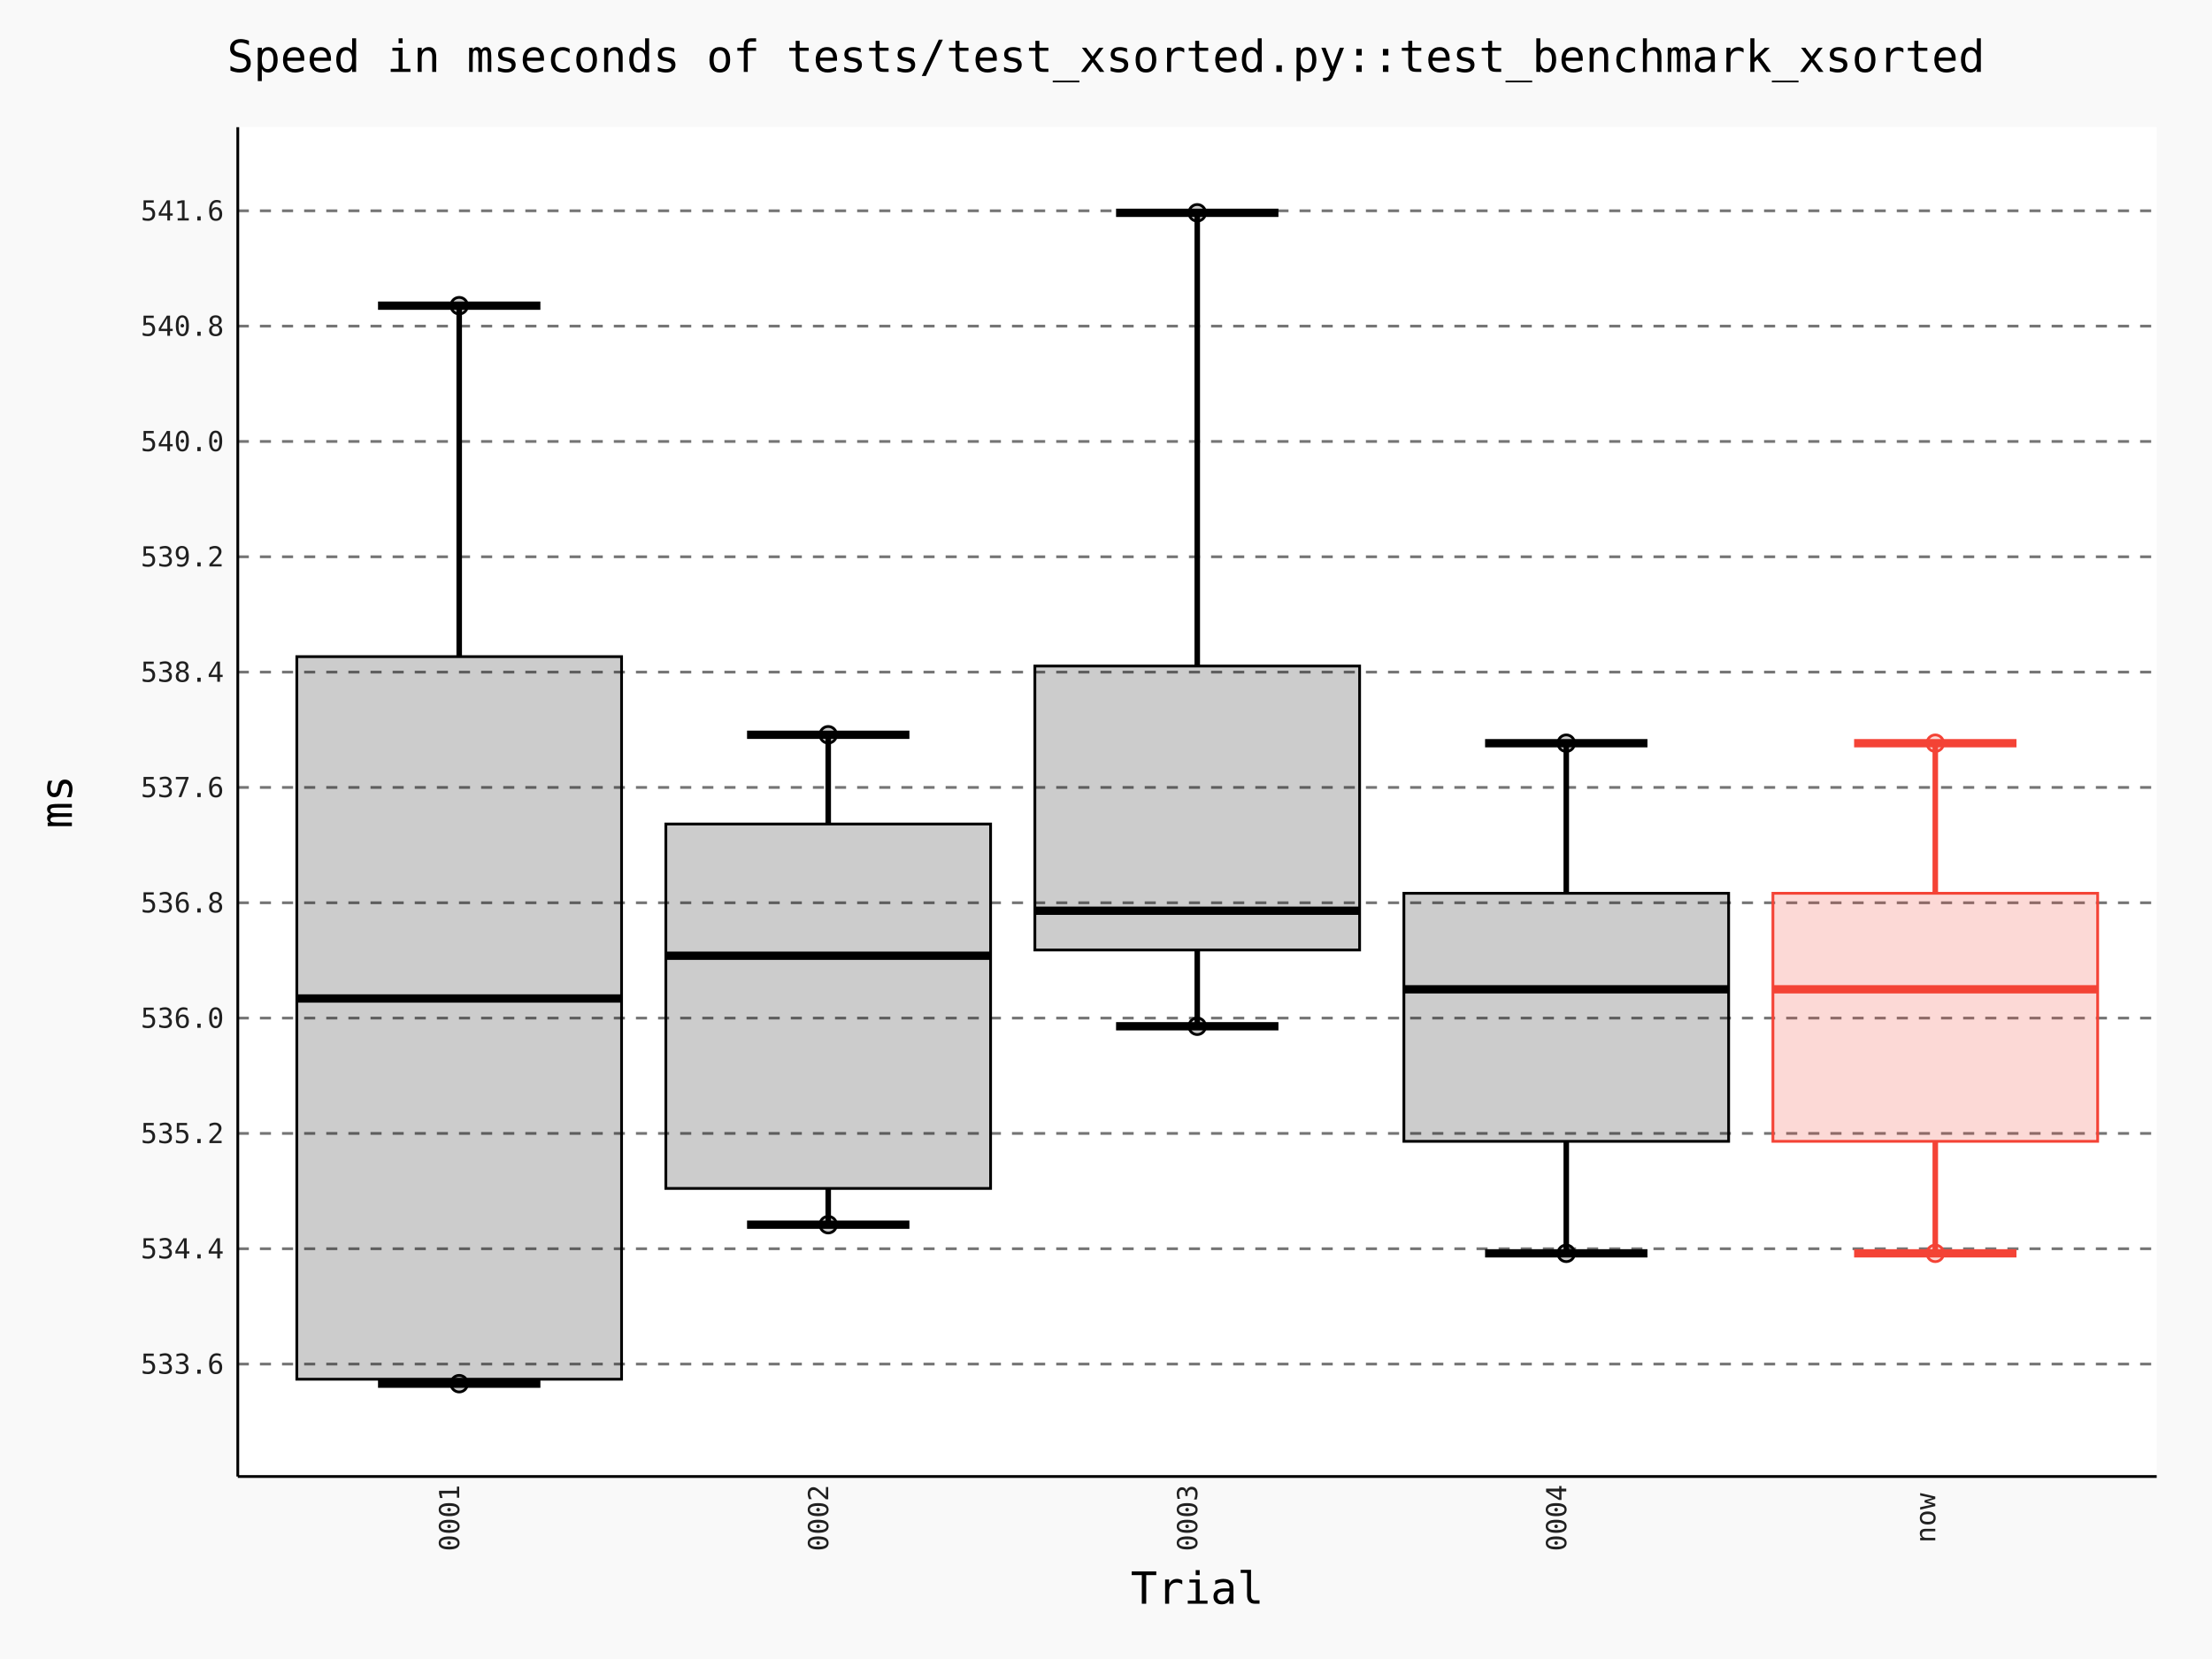
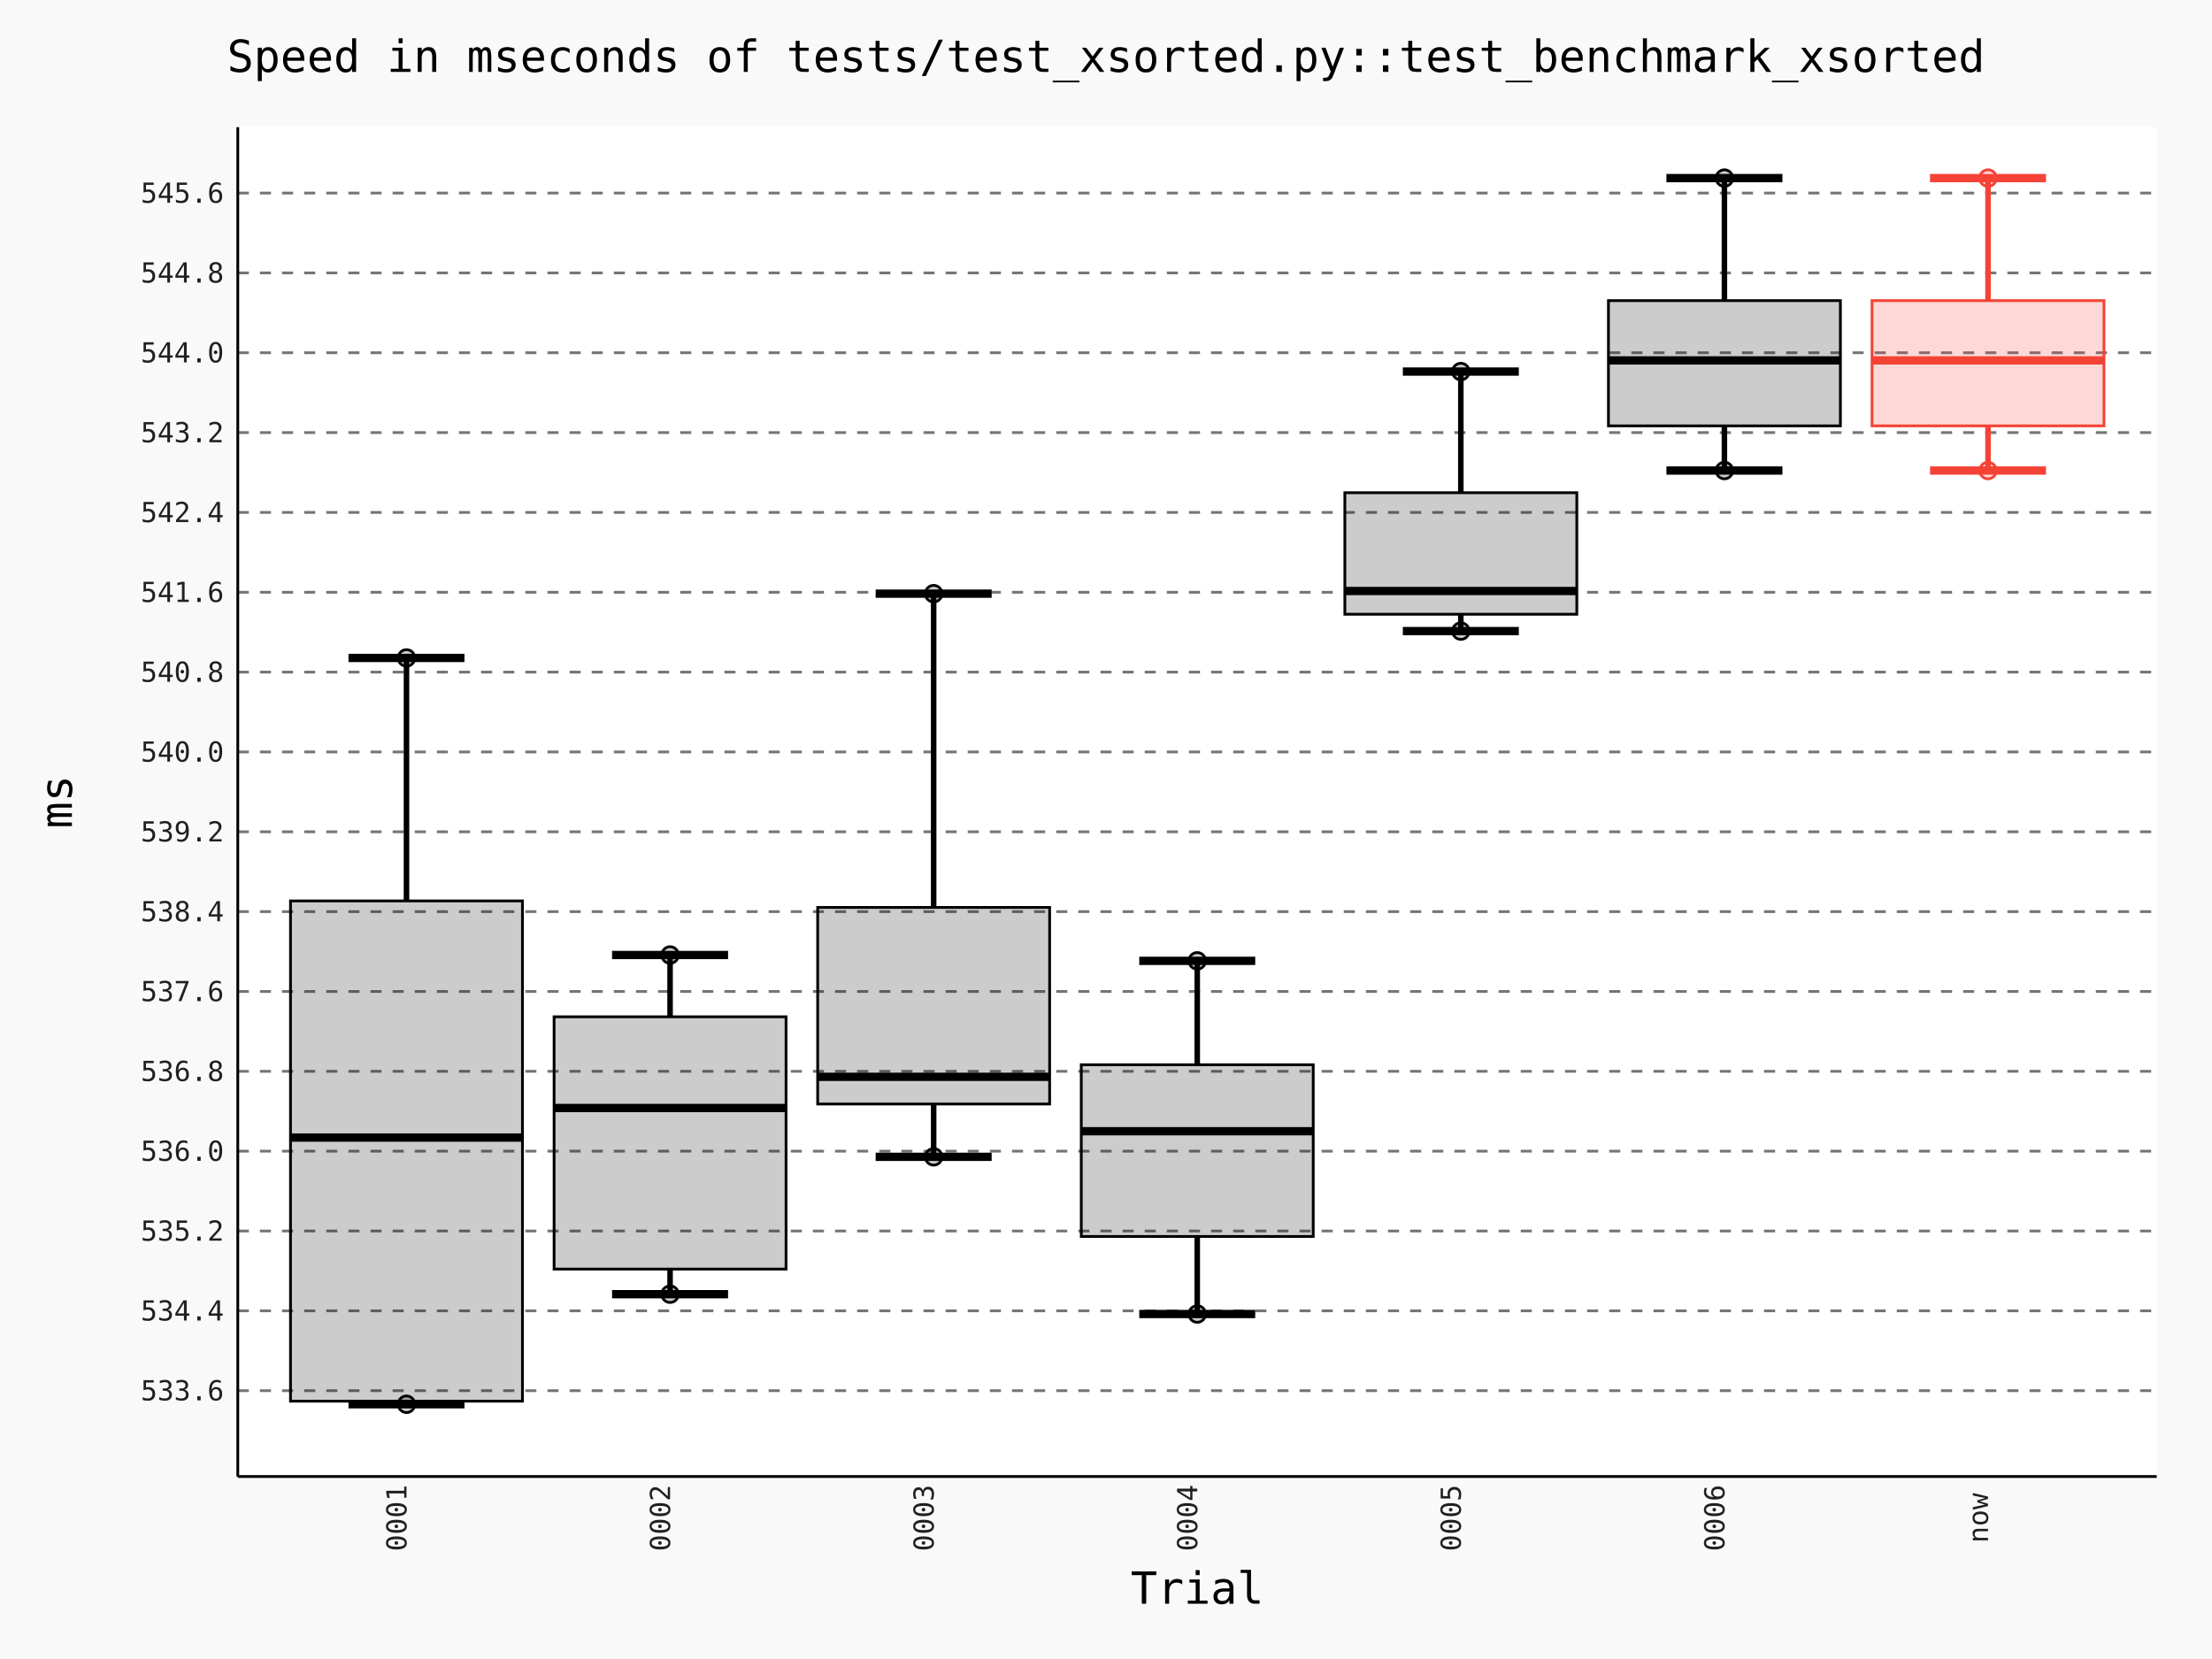
- <svg xmlns="http://www.w3.org/2000/svg" class="pygal-chart" id="chart-d9e6bbf8-9b3a-4673-a691-d22076293ed6" viewBox="0 0 800 600">
+ <svg xmlns="http://www.w3.org/2000/svg" class="pygal-chart" id="chart-2b6e4fce-6ec6-4a4b-a5b2-819a972cc181" viewBox="0 0 800 600">
  <defs>
-     <style type="text/css">#chart-d9e6bbf8-9b3a-4673-a691-d22076293ed6{-webkit-user-select:none;-webkit-font-smoothing:antialiased;font-family:Consolas,"Deja Vu Sans Mono","Bitstream Vera Sans Mono","Courier New",monospace}#chart-d9e6bbf8-9b3a-4673-a691-d22076293ed6 .title{font-family:Consolas,"Deja Vu Sans Mono","Bitstream Vera Sans Mono","Courier New",monospace;font-size:16px}#chart-d9e6bbf8-9b3a-4673-a691-d22076293ed6 .legends .legend text{font-family:Consolas,"Deja Vu Sans Mono","Bitstream Vera Sans Mono","Courier New",monospace;font-size:14px}#chart-d9e6bbf8-9b3a-4673-a691-d22076293ed6 .axis text{font-family:Consolas,"Deja Vu Sans Mono","Bitstream Vera Sans Mono","Courier New",monospace;font-size:10px}#chart-d9e6bbf8-9b3a-4673-a691-d22076293ed6 .axis text.major{font-family:Consolas,"Deja Vu Sans Mono","Bitstream Vera Sans Mono","Courier New",monospace;font-size:10px}#chart-d9e6bbf8-9b3a-4673-a691-d22076293ed6 .series text{font-family:Consolas,"Deja Vu Sans Mono","Bitstream Vera Sans Mono","Courier New",monospace;font-size:8px}#chart-d9e6bbf8-9b3a-4673-a691-d22076293ed6 .tooltip{font-family:Consolas,"Deja Vu Sans Mono","Bitstream Vera Sans Mono","Courier New",monospace;font-size:14px}#chart-d9e6bbf8-9b3a-4673-a691-d22076293ed6 text.no_data{font-family:Consolas,"Deja Vu Sans Mono","Bitstream Vera Sans Mono","Courier New",monospace;font-size:64px}
- #chart-d9e6bbf8-9b3a-4673-a691-d22076293ed6{background-color:rgba(249,249,249,1)}#chart-d9e6bbf8-9b3a-4673-a691-d22076293ed6 path,#chart-d9e6bbf8-9b3a-4673-a691-d22076293ed6 line,#chart-d9e6bbf8-9b3a-4673-a691-d22076293ed6 rect,#chart-d9e6bbf8-9b3a-4673-a691-d22076293ed6 circle{-webkit-transition:150ms;-moz-transition:150ms;transition:150ms}#chart-d9e6bbf8-9b3a-4673-a691-d22076293ed6 .graph &gt; .background{fill:rgba(249,249,249,1)}#chart-d9e6bbf8-9b3a-4673-a691-d22076293ed6 .plot &gt; .background{fill:rgba(255,255,255,1)}#chart-d9e6bbf8-9b3a-4673-a691-d22076293ed6 .graph{fill:rgba(0,0,0,.87)}#chart-d9e6bbf8-9b3a-4673-a691-d22076293ed6 text.no_data{fill:rgba(0,0,0,1)}#chart-d9e6bbf8-9b3a-4673-a691-d22076293ed6 .title{fill:rgba(0,0,0,1)}#chart-d9e6bbf8-9b3a-4673-a691-d22076293ed6 .legends .legend text{fill:rgba(0,0,0,.87)}#chart-d9e6bbf8-9b3a-4673-a691-d22076293ed6 .legends .legend:hover text{fill:rgba(0,0,0,1)}#chart-d9e6bbf8-9b3a-4673-a691-d22076293ed6 .axis .line{stroke:rgba(0,0,0,1)}#chart-d9e6bbf8-9b3a-4673-a691-d22076293ed6 .axis .guide.line{stroke:rgba(0,0,0,.54)}#chart-d9e6bbf8-9b3a-4673-a691-d22076293ed6 .axis .major.line{stroke:rgba(0,0,0,.87)}#chart-d9e6bbf8-9b3a-4673-a691-d22076293ed6 .axis text.major{fill:rgba(0,0,0,1)}#chart-d9e6bbf8-9b3a-4673-a691-d22076293ed6 .axis.y .guides:hover .guide.line,#chart-d9e6bbf8-9b3a-4673-a691-d22076293ed6 .line-graph .axis.x .guides:hover .guide.line,#chart-d9e6bbf8-9b3a-4673-a691-d22076293ed6 .stackedline-graph .axis.x .guides:hover .guide.line,#chart-d9e6bbf8-9b3a-4673-a691-d22076293ed6 .xy-graph .axis.x .guides:hover .guide.line{stroke:rgba(0,0,0,1)}#chart-d9e6bbf8-9b3a-4673-a691-d22076293ed6 .axis .guides:hover text{fill:rgba(0,0,0,1)}#chart-d9e6bbf8-9b3a-4673-a691-d22076293ed6 .reactive{fill-opacity:.7}#chart-d9e6bbf8-9b3a-4673-a691-d22076293ed6 .reactive.active,#chart-d9e6bbf8-9b3a-4673-a691-d22076293ed6 .active .reactive{fill-opacity:.8;stroke-width:4}#chart-d9e6bbf8-9b3a-4673-a691-d22076293ed6 .series text{fill:rgba(0,0,0,1)}#chart-d9e6bbf8-9b3a-4673-a691-d22076293ed6 .tooltip rect{fill:rgba(255,255,255,1);stroke:rgba(0,0,0,1);-webkit-transition:opacity 150ms;-moz-transition:opacity 150ms;transition:opacity 150ms}#chart-d9e6bbf8-9b3a-4673-a691-d22076293ed6 .tooltip .label{fill:rgba(0,0,0,.87)}#chart-d9e6bbf8-9b3a-4673-a691-d22076293ed6 .tooltip .label{fill:rgba(0,0,0,.87)}#chart-d9e6bbf8-9b3a-4673-a691-d22076293ed6 .tooltip .legend{font-size:.8em;fill:rgba(0,0,0,.54)}#chart-d9e6bbf8-9b3a-4673-a691-d22076293ed6 .tooltip .x_label{font-size:.6em;fill:rgba(0,0,0,1)}#chart-d9e6bbf8-9b3a-4673-a691-d22076293ed6 .tooltip .value{font-size:1.5em}#chart-d9e6bbf8-9b3a-4673-a691-d22076293ed6 .map-element{fill:rgba(0,0,0,.87);stroke:rgba(0,0,0,.54) !important;opacity:.9;stroke-width:3;-webkit-transition:opacity 150ms;-moz-transition:opacity 150ms;transition:opacity 150ms}#chart-d9e6bbf8-9b3a-4673-a691-d22076293ed6 .map-element:hover{opacity:1;stroke-width:10}#chart-d9e6bbf8-9b3a-4673-a691-d22076293ed6 .color-0,#chart-d9e6bbf8-9b3a-4673-a691-d22076293ed6 .color-0 a:visited{stroke:#000000;fill:#000000}#chart-d9e6bbf8-9b3a-4673-a691-d22076293ed6 .color-1,#chart-d9e6bbf8-9b3a-4673-a691-d22076293ed6 .color-1 a:visited{stroke:#000000;fill:#000000}#chart-d9e6bbf8-9b3a-4673-a691-d22076293ed6 .color-2,#chart-d9e6bbf8-9b3a-4673-a691-d22076293ed6 .color-2 a:visited{stroke:#000000;fill:#000000}#chart-d9e6bbf8-9b3a-4673-a691-d22076293ed6 .color-3,#chart-d9e6bbf8-9b3a-4673-a691-d22076293ed6 .color-3 a:visited{stroke:#000000;fill:#000000}#chart-d9e6bbf8-9b3a-4673-a691-d22076293ed6 .color-4,#chart-d9e6bbf8-9b3a-4673-a691-d22076293ed6 .color-4 a:visited{stroke:#F44336;fill:#F44336}#chart-d9e6bbf8-9b3a-4673-a691-d22076293ed6 .text-overlay .color-0 text{fill:white}#chart-d9e6bbf8-9b3a-4673-a691-d22076293ed6 .text-overlay .color-1 text{fill:white}#chart-d9e6bbf8-9b3a-4673-a691-d22076293ed6 .text-overlay .color-2 text{fill:white}#chart-d9e6bbf8-9b3a-4673-a691-d22076293ed6 .text-overlay .color-3 text{fill:white}#chart-d9e6bbf8-9b3a-4673-a691-d22076293ed6 .text-overlay .color-4 text{fill:black}
- #chart-d9e6bbf8-9b3a-4673-a691-d22076293ed6 text.no_data{text-anchor:middle}#chart-d9e6bbf8-9b3a-4673-a691-d22076293ed6 .guide.line{fill-opacity:0}#chart-d9e6bbf8-9b3a-4673-a691-d22076293ed6 .centered{text-anchor:middle}#chart-d9e6bbf8-9b3a-4673-a691-d22076293ed6 .title{text-anchor:middle}#chart-d9e6bbf8-9b3a-4673-a691-d22076293ed6 .legends .legend text{fill-opacity:1}#chart-d9e6bbf8-9b3a-4673-a691-d22076293ed6 .axis.x text{text-anchor:middle}#chart-d9e6bbf8-9b3a-4673-a691-d22076293ed6 .axis.x:not(.web) text[transform]{text-anchor:start}#chart-d9e6bbf8-9b3a-4673-a691-d22076293ed6 .axis.y text{text-anchor:end}#chart-d9e6bbf8-9b3a-4673-a691-d22076293ed6 .axis.y2 text{text-anchor:start}#chart-d9e6bbf8-9b3a-4673-a691-d22076293ed6 .axis .guide.line{stroke-dasharray:4,4}#chart-d9e6bbf8-9b3a-4673-a691-d22076293ed6 .axis .major.guide.line{stroke-dasharray:6,6}#chart-d9e6bbf8-9b3a-4673-a691-d22076293ed6 .horizontal .axis.y .guide.line,#chart-d9e6bbf8-9b3a-4673-a691-d22076293ed6 .horizontal .axis.y2 .guide.line,#chart-d9e6bbf8-9b3a-4673-a691-d22076293ed6 .vertical .axis.x .guide.line{opacity:0}#chart-d9e6bbf8-9b3a-4673-a691-d22076293ed6 .horizontal .axis.always_show .guide.line,#chart-d9e6bbf8-9b3a-4673-a691-d22076293ed6 .vertical .axis.always_show .guide.line{opacity:1 !important}#chart-d9e6bbf8-9b3a-4673-a691-d22076293ed6 .axis.y .guides:hover .guide.line,#chart-d9e6bbf8-9b3a-4673-a691-d22076293ed6 .axis.y2 .guides:hover .guide.line,#chart-d9e6bbf8-9b3a-4673-a691-d22076293ed6 .axis.x .guides:hover .guide.line{opacity:1}#chart-d9e6bbf8-9b3a-4673-a691-d22076293ed6 .axis .guides:hover text{opacity:1}#chart-d9e6bbf8-9b3a-4673-a691-d22076293ed6 .nofill{fill:none}#chart-d9e6bbf8-9b3a-4673-a691-d22076293ed6 .subtle-fill{fill-opacity:.2}#chart-d9e6bbf8-9b3a-4673-a691-d22076293ed6 .dot{stroke-width:1px;fill-opacity:1}#chart-d9e6bbf8-9b3a-4673-a691-d22076293ed6 .dot.active{stroke-width:5px}#chart-d9e6bbf8-9b3a-4673-a691-d22076293ed6 .dot.negative{fill:transparent}#chart-d9e6bbf8-9b3a-4673-a691-d22076293ed6 text,#chart-d9e6bbf8-9b3a-4673-a691-d22076293ed6 tspan{stroke:none !important}#chart-d9e6bbf8-9b3a-4673-a691-d22076293ed6 .series text.active{opacity:1}#chart-d9e6bbf8-9b3a-4673-a691-d22076293ed6 .tooltip rect{fill-opacity:.95;stroke-width:.5}#chart-d9e6bbf8-9b3a-4673-a691-d22076293ed6 .tooltip text{fill-opacity:1}
+     <style type="text/css">#chart-2b6e4fce-6ec6-4a4b-a5b2-819a972cc181{-webkit-user-select:none;-webkit-font-smoothing:antialiased;font-family:Consolas,"Deja Vu Sans Mono","Bitstream Vera Sans Mono","Courier New",monospace}#chart-2b6e4fce-6ec6-4a4b-a5b2-819a972cc181 .title{font-family:Consolas,"Deja Vu Sans Mono","Bitstream Vera Sans Mono","Courier New",monospace;font-size:16px}#chart-2b6e4fce-6ec6-4a4b-a5b2-819a972cc181 .legends .legend text{font-family:Consolas,"Deja Vu Sans Mono","Bitstream Vera Sans Mono","Courier New",monospace;font-size:14px}#chart-2b6e4fce-6ec6-4a4b-a5b2-819a972cc181 .axis text{font-family:Consolas,"Deja Vu Sans Mono","Bitstream Vera Sans Mono","Courier New",monospace;font-size:10px}#chart-2b6e4fce-6ec6-4a4b-a5b2-819a972cc181 .axis text.major{font-family:Consolas,"Deja Vu Sans Mono","Bitstream Vera Sans Mono","Courier New",monospace;font-size:10px}#chart-2b6e4fce-6ec6-4a4b-a5b2-819a972cc181 .series text{font-family:Consolas,"Deja Vu Sans Mono","Bitstream Vera Sans Mono","Courier New",monospace;font-size:8px}#chart-2b6e4fce-6ec6-4a4b-a5b2-819a972cc181 .tooltip{font-family:Consolas,"Deja Vu Sans Mono","Bitstream Vera Sans Mono","Courier New",monospace;font-size:14px}#chart-2b6e4fce-6ec6-4a4b-a5b2-819a972cc181 text.no_data{font-family:Consolas,"Deja Vu Sans Mono","Bitstream Vera Sans Mono","Courier New",monospace;font-size:64px}
+ #chart-2b6e4fce-6ec6-4a4b-a5b2-819a972cc181{background-color:rgba(249,249,249,1)}#chart-2b6e4fce-6ec6-4a4b-a5b2-819a972cc181 path,#chart-2b6e4fce-6ec6-4a4b-a5b2-819a972cc181 line,#chart-2b6e4fce-6ec6-4a4b-a5b2-819a972cc181 rect,#chart-2b6e4fce-6ec6-4a4b-a5b2-819a972cc181 circle{-webkit-transition:150ms;-moz-transition:150ms;transition:150ms}#chart-2b6e4fce-6ec6-4a4b-a5b2-819a972cc181 .graph &gt; .background{fill:rgba(249,249,249,1)}#chart-2b6e4fce-6ec6-4a4b-a5b2-819a972cc181 .plot &gt; .background{fill:rgba(255,255,255,1)}#chart-2b6e4fce-6ec6-4a4b-a5b2-819a972cc181 .graph{fill:rgba(0,0,0,.87)}#chart-2b6e4fce-6ec6-4a4b-a5b2-819a972cc181 text.no_data{fill:rgba(0,0,0,1)}#chart-2b6e4fce-6ec6-4a4b-a5b2-819a972cc181 .title{fill:rgba(0,0,0,1)}#chart-2b6e4fce-6ec6-4a4b-a5b2-819a972cc181 .legends .legend text{fill:rgba(0,0,0,.87)}#chart-2b6e4fce-6ec6-4a4b-a5b2-819a972cc181 .legends .legend:hover text{fill:rgba(0,0,0,1)}#chart-2b6e4fce-6ec6-4a4b-a5b2-819a972cc181 .axis .line{stroke:rgba(0,0,0,1)}#chart-2b6e4fce-6ec6-4a4b-a5b2-819a972cc181 .axis .guide.line{stroke:rgba(0,0,0,.54)}#chart-2b6e4fce-6ec6-4a4b-a5b2-819a972cc181 .axis .major.line{stroke:rgba(0,0,0,.87)}#chart-2b6e4fce-6ec6-4a4b-a5b2-819a972cc181 .axis text.major{fill:rgba(0,0,0,1)}#chart-2b6e4fce-6ec6-4a4b-a5b2-819a972cc181 .axis.y .guides:hover .guide.line,#chart-2b6e4fce-6ec6-4a4b-a5b2-819a972cc181 .line-graph .axis.x .guides:hover .guide.line,#chart-2b6e4fce-6ec6-4a4b-a5b2-819a972cc181 .stackedline-graph .axis.x .guides:hover .guide.line,#chart-2b6e4fce-6ec6-4a4b-a5b2-819a972cc181 .xy-graph .axis.x .guides:hover .guide.line{stroke:rgba(0,0,0,1)}#chart-2b6e4fce-6ec6-4a4b-a5b2-819a972cc181 .axis .guides:hover text{fill:rgba(0,0,0,1)}#chart-2b6e4fce-6ec6-4a4b-a5b2-819a972cc181 .reactive{fill-opacity:.7}#chart-2b6e4fce-6ec6-4a4b-a5b2-819a972cc181 .reactive.active,#chart-2b6e4fce-6ec6-4a4b-a5b2-819a972cc181 .active .reactive{fill-opacity:.8;stroke-width:4}#chart-2b6e4fce-6ec6-4a4b-a5b2-819a972cc181 .series text{fill:rgba(0,0,0,1)}#chart-2b6e4fce-6ec6-4a4b-a5b2-819a972cc181 .tooltip rect{fill:rgba(255,255,255,1);stroke:rgba(0,0,0,1);-webkit-transition:opacity 150ms;-moz-transition:opacity 150ms;transition:opacity 150ms}#chart-2b6e4fce-6ec6-4a4b-a5b2-819a972cc181 .tooltip .label{fill:rgba(0,0,0,.87)}#chart-2b6e4fce-6ec6-4a4b-a5b2-819a972cc181 .tooltip .label{fill:rgba(0,0,0,.87)}#chart-2b6e4fce-6ec6-4a4b-a5b2-819a972cc181 .tooltip .legend{font-size:.8em;fill:rgba(0,0,0,.54)}#chart-2b6e4fce-6ec6-4a4b-a5b2-819a972cc181 .tooltip .x_label{font-size:.6em;fill:rgba(0,0,0,1)}#chart-2b6e4fce-6ec6-4a4b-a5b2-819a972cc181 .tooltip .value{font-size:1.5em}#chart-2b6e4fce-6ec6-4a4b-a5b2-819a972cc181 .map-element{fill:rgba(0,0,0,.87);stroke:rgba(0,0,0,.54) !important;opacity:.9;stroke-width:3;-webkit-transition:opacity 150ms;-moz-transition:opacity 150ms;transition:opacity 150ms}#chart-2b6e4fce-6ec6-4a4b-a5b2-819a972cc181 .map-element:hover{opacity:1;stroke-width:10}#chart-2b6e4fce-6ec6-4a4b-a5b2-819a972cc181 .color-0,#chart-2b6e4fce-6ec6-4a4b-a5b2-819a972cc181 .color-0 a:visited{stroke:#000000;fill:#000000}#chart-2b6e4fce-6ec6-4a4b-a5b2-819a972cc181 .color-1,#chart-2b6e4fce-6ec6-4a4b-a5b2-819a972cc181 .color-1 a:visited{stroke:#000000;fill:#000000}#chart-2b6e4fce-6ec6-4a4b-a5b2-819a972cc181 .color-2,#chart-2b6e4fce-6ec6-4a4b-a5b2-819a972cc181 .color-2 a:visited{stroke:#000000;fill:#000000}#chart-2b6e4fce-6ec6-4a4b-a5b2-819a972cc181 .color-3,#chart-2b6e4fce-6ec6-4a4b-a5b2-819a972cc181 .color-3 a:visited{stroke:#000000;fill:#000000}#chart-2b6e4fce-6ec6-4a4b-a5b2-819a972cc181 .color-4,#chart-2b6e4fce-6ec6-4a4b-a5b2-819a972cc181 .color-4 a:visited{stroke:#000000;fill:#000000}#chart-2b6e4fce-6ec6-4a4b-a5b2-819a972cc181 .color-5,#chart-2b6e4fce-6ec6-4a4b-a5b2-819a972cc181 .color-5 a:visited{stroke:#000000;fill:#000000}#chart-2b6e4fce-6ec6-4a4b-a5b2-819a972cc181 .color-6,#chart-2b6e4fce-6ec6-4a4b-a5b2-819a972cc181 .color-6 a:visited{stroke:#F44336;fill:#F44336}#chart-2b6e4fce-6ec6-4a4b-a5b2-819a972cc181 .text-overlay .color-0 text{fill:white}#chart-2b6e4fce-6ec6-4a4b-a5b2-819a972cc181 .text-overlay .color-1 text{fill:white}#chart-2b6e4fce-6ec6-4a4b-a5b2-819a972cc181 .text-overlay .color-2 text{fill:white}#chart-2b6e4fce-6ec6-4a4b-a5b2-819a972cc181 .text-overlay .color-3 text{fill:white}#chart-2b6e4fce-6ec6-4a4b-a5b2-819a972cc181 .text-overlay .color-4 text{fill:white}#chart-2b6e4fce-6ec6-4a4b-a5b2-819a972cc181 .text-overlay .color-5 text{fill:white}#chart-2b6e4fce-6ec6-4a4b-a5b2-819a972cc181 .text-overlay .color-6 text{fill:black}
+ #chart-2b6e4fce-6ec6-4a4b-a5b2-819a972cc181 text.no_data{text-anchor:middle}#chart-2b6e4fce-6ec6-4a4b-a5b2-819a972cc181 .guide.line{fill-opacity:0}#chart-2b6e4fce-6ec6-4a4b-a5b2-819a972cc181 .centered{text-anchor:middle}#chart-2b6e4fce-6ec6-4a4b-a5b2-819a972cc181 .title{text-anchor:middle}#chart-2b6e4fce-6ec6-4a4b-a5b2-819a972cc181 .legends .legend text{fill-opacity:1}#chart-2b6e4fce-6ec6-4a4b-a5b2-819a972cc181 .axis.x text{text-anchor:middle}#chart-2b6e4fce-6ec6-4a4b-a5b2-819a972cc181 .axis.x:not(.web) text[transform]{text-anchor:start}#chart-2b6e4fce-6ec6-4a4b-a5b2-819a972cc181 .axis.y text{text-anchor:end}#chart-2b6e4fce-6ec6-4a4b-a5b2-819a972cc181 .axis.y2 text{text-anchor:start}#chart-2b6e4fce-6ec6-4a4b-a5b2-819a972cc181 .axis .guide.line{stroke-dasharray:4,4}#chart-2b6e4fce-6ec6-4a4b-a5b2-819a972cc181 .axis .major.guide.line{stroke-dasharray:6,6}#chart-2b6e4fce-6ec6-4a4b-a5b2-819a972cc181 .horizontal .axis.y .guide.line,#chart-2b6e4fce-6ec6-4a4b-a5b2-819a972cc181 .horizontal .axis.y2 .guide.line,#chart-2b6e4fce-6ec6-4a4b-a5b2-819a972cc181 .vertical .axis.x .guide.line{opacity:0}#chart-2b6e4fce-6ec6-4a4b-a5b2-819a972cc181 .horizontal .axis.always_show .guide.line,#chart-2b6e4fce-6ec6-4a4b-a5b2-819a972cc181 .vertical .axis.always_show .guide.line{opacity:1 !important}#chart-2b6e4fce-6ec6-4a4b-a5b2-819a972cc181 .axis.y .guides:hover .guide.line,#chart-2b6e4fce-6ec6-4a4b-a5b2-819a972cc181 .axis.y2 .guides:hover .guide.line,#chart-2b6e4fce-6ec6-4a4b-a5b2-819a972cc181 .axis.x .guides:hover .guide.line{opacity:1}#chart-2b6e4fce-6ec6-4a4b-a5b2-819a972cc181 .axis .guides:hover text{opacity:1}#chart-2b6e4fce-6ec6-4a4b-a5b2-819a972cc181 .nofill{fill:none}#chart-2b6e4fce-6ec6-4a4b-a5b2-819a972cc181 .subtle-fill{fill-opacity:.2}#chart-2b6e4fce-6ec6-4a4b-a5b2-819a972cc181 .dot{stroke-width:1px;fill-opacity:1}#chart-2b6e4fce-6ec6-4a4b-a5b2-819a972cc181 .dot.active{stroke-width:5px}#chart-2b6e4fce-6ec6-4a4b-a5b2-819a972cc181 .dot.negative{fill:transparent}#chart-2b6e4fce-6ec6-4a4b-a5b2-819a972cc181 text,#chart-2b6e4fce-6ec6-4a4b-a5b2-819a972cc181 tspan{stroke:none !important}#chart-2b6e4fce-6ec6-4a4b-a5b2-819a972cc181 .series text.active{opacity:1}#chart-2b6e4fce-6ec6-4a4b-a5b2-819a972cc181 .tooltip rect{fill-opacity:.95;stroke-width:.5}#chart-2b6e4fce-6ec6-4a4b-a5b2-819a972cc181 .tooltip text{fill-opacity:1}
.axis.x text{text-anchor:middle !important}.tooltip .value{font-size:1em !important}</style>
  </defs>
  <g class="graph plot-graph vertical">
    <rect class="background" height="600" width="800" x="0" y="0" />
    <g class="plot" transform="translate(86, 46)">
      <rect class="background" height="488" width="694.0" x="0" y="0" />
      <g class="axis y">
        <path class="line" d="M0 488 h694" />
        <g class="guides">
-           <path class="guide line" d="M0 447.333 h694" />
-           <text class="" x="-5" y="450.833">533.6</text>
-         </g>
-         <g class="guides">
-           <path class="guide line" d="M0 405.624 h694" />
-           <text class="" x="-5" y="409.124">534.4</text>
-         </g>
-         <g class="guides">
-           <path class="guide line" d="M0 363.915 h694" />
-           <text class="" x="-5" y="367.415">535.2</text>
-         </g>
-         <g class="guides">
-           <path class="guide line" d="M0 322.205 h694" />
-           <text class="" x="-5" y="325.705">536.0</text>
-         </g>
-         <g class="guides">
-           <path class="guide line" d="M0 280.496 h694" />
-           <text class="" x="-5" y="283.996">536.8</text>
-         </g>
-         <g class="guides">
-           <path class="guide line" d="M0 238.786 h694" />
-           <text class="" x="-5" y="242.286">537.6</text>
+           <path class="guide line" d="M0 456.959 h694" />
+           <text class="" x="-5" y="460.459">533.6</text>
+         </g>
+         <g class="guides">
+           <path class="guide line" d="M0 428.083 h694" />
+           <text class="" x="-5" y="431.583">534.4</text>
+         </g>
+         <g class="guides">
+           <path class="guide line" d="M0 399.207 h694" />
+           <text class="" x="-5" y="402.707">535.2</text>
+         </g>
+         <g class="guides">
+           <path class="guide line" d="M0 370.331 h694" />
+           <text class="" x="-5" y="373.831">536.0</text>
+         </g>
+         <g class="guides">
+           <path class="guide line" d="M0 341.456 h694" />
+           <text class="" x="-5" y="344.956">536.8</text>
+         </g>
+         <g class="guides">
+           <path class="guide line" d="M0 312.58 h694" />
+           <text class="" x="-5" y="316.08">537.6</text>
+         </g>
+         <g class="guides">
+           <path class="guide line" d="M0 283.704 h694" />
+           <text class="" x="-5" y="287.204">538.4</text>
+         </g>
+         <g class="guides">
+           <path class="guide line" d="M0 254.828 h694" />
+           <text class="" x="-5" y="258.328">539.2</text>
+         </g>
+         <g class="guides">
+           <path class="guide line" d="M0 225.953 h694" />
+           <text class="" x="-5" y="229.453">540.0</text>
        </g>
        <g class="guides">
          <path class="guide line" d="M0 197.077 h694" />
-           <text class="" x="-5" y="200.577">538.4</text>
-         </g>
-         <g class="guides">
-           <path class="guide line" d="M0 155.368 h694" />
-           <text class="" x="-5" y="158.868">539.2</text>
-         </g>
-         <g class="guides">
-           <path class="guide line" d="M0 113.658 h694" />
-           <text class="" x="-5" y="117.158">540.0</text>
-         </g>
-         <g class="guides">
-           <path class="guide line" d="M0 71.949 h694" />
-           <text class="" x="-5" y="75.449">540.8</text>
-         </g>
-         <g class="guides">
-           <path class="guide line" d="M0 30.239 h694" />
-           <text class="" x="-5" y="33.739">541.6</text>
+           <text class="" x="-5" y="200.577">540.8</text>
+         </g>
+         <g class="guides">
+           <path class="guide line" d="M0 168.201 h694" />
+           <text class="" x="-5" y="171.701">541.6</text>
+         </g>
+         <g class="guides">
+           <path class="guide line" d="M0 139.325 h694" />
+           <text class="" x="-5" y="142.825">542.4</text>
+         </g>
+         <g class="guides">
+           <path class="guide line" d="M0 110.45 h694" />
+           <text class="" x="-5" y="113.95">543.2</text>
+         </g>
+         <g class="guides">
+           <path class="guide line" d="M0 81.574 h694" />
+           <text class="" x="-5" y="85.074">544.0</text>
+         </g>
+         <g class="guides">
+           <path class="guide line" d="M0 52.698 h694" />
+           <text class="" x="-5" y="56.198">544.8</text>
+         </g>
+         <g class="guides">
+           <path class="guide line" d="M0 23.822 h694" />
+           <text class="" x="-5" y="27.322">545.6</text>
        </g>
      </g>
      <g class="axis x">
        <path class="line" d="M0 0 v488" />
        <g class="guides">
-           <path class="guide line" d="M80.077 0 v488" />
-           <text class="" transform="rotate(-90 80.07692 503)" x="80.077" y="503.0">0001</text>
-         </g>
-         <g class="guides">
-           <path class="guide line" d="M213.538 0 v488" />
-           <text class="" transform="rotate(-90 213.5385 503)" x="213.538" y="503.0">0002</text>
+           <path class="guide line" d="M61.011 0 v488" />
+           <text class="" transform="rotate(-90 61.01099 503)" x="61.011" y="503.0">0001</text>
+         </g>
+         <g class="guides">
+           <path class="guide line" d="M156.341 0 v488" />
+           <text class="" transform="rotate(-90 156.3407 503)" x="156.341" y="503.0">0002</text>
+         </g>
+         <g class="guides">
+           <path class="guide line" d="M251.67 0 v488" />
+           <text class="" transform="rotate(-90 251.6703 503)" x="251.67" y="503.0">0003</text>
        </g>
        <g class="guides">
          <path class="guide line" d="M347 0 v488" />
-           <text class="" transform="rotate(-90 347 503)" x="347.0" y="503.0">0003</text>
-         </g>
-         <g class="guides">
-           <path class="guide line" d="M480.462 0 v488" />
-           <text class="" transform="rotate(-90 480.4615 503)" x="480.462" y="503.0">0004</text>
-         </g>
-         <g class="guides">
-           <path class="guide line" d="M613.923 0 v488" />
-           <text class="" transform="rotate(-90 613.9231 503)" x="613.923" y="503.0">now</text>
+           <text class="" transform="rotate(-90 347 503)" x="347.0" y="503.0">0004</text>
+         </g>
+         <g class="guides">
+           <path class="guide line" d="M442.33 0 v488" />
+           <text class="" transform="rotate(-90 442.3297 503)" x="442.33" y="503.0">0005</text>
+         </g>
+         <g class="guides">
+           <path class="guide line" d="M537.659 0 v488" />
+           <text class="" transform="rotate(-90 537.6593 503)" x="537.659" y="503.0">0006</text>
+         </g>
+         <g class="guides">
+           <path class="guide line" d="M632.989 0 v488" />
+           <text class="" transform="rotate(-90 632.989 503)" x="632.989" y="503.0">now</text>
        </g>
      </g>
      <g class="series serie-0 color-0">
        <g class="boxes">
          <g class="box">
-             <path class="reactive tooltip-trigger" d="M50.715 454.425 L109.438 454.425" stroke-width="3" />
-             <path class="reactive tooltip-trigger" d="M21.354 315.117 L138.8 315.117" stroke-width="3" />
-             <path class="reactive tooltip-trigger" d="M50.715 64.55 L109.438 64.55" stroke-width="3" />
-             <path class="reactive tooltip-trigger" d="M80.077 454.425 L80.077 452.811" stroke-width="2" />
-             <path class="reactive tooltip-trigger" d="M80.077 64.55 L80.077 191.48" stroke-width="2" />
-             <rect class="subtle-fill reactive tooltip-trigger" height="261.331" width="117.446" x="21.354" y="191.48" />
-             <circle class="subtle-fill reactive tooltip-trigger" cx="80.077" cy="454.425" r="3" />
-             <circle class="subtle-fill reactive tooltip-trigger" cx="80.077" cy="64.55" r="3" />
+             <path class="reactive tooltip-trigger" d="M40.038 461.868 L81.984 461.868" stroke-width="3" />
+             <path class="reactive tooltip-trigger" d="M19.066 365.425 L102.956 365.425" stroke-width="3" />
+             <path class="reactive tooltip-trigger" d="M40.038 191.955 L81.984 191.955" stroke-width="3" />
+             <path class="reactive tooltip-trigger" d="M61.011 461.868 L61.011 460.751" stroke-width="2" />
+             <path class="reactive tooltip-trigger" d="M61.011 191.955 L61.011 279.83" stroke-width="2" />
+             <rect class="subtle-fill reactive tooltip-trigger" height="180.922" width="83.89" x="19.066" y="279.83" />
+             <circle class="subtle-fill reactive tooltip-trigger" cx="61.011" cy="461.868" r="3" />
+             <circle class="subtle-fill reactive tooltip-trigger" cx="61.011" cy="191.955" r="3" />
          </g>
        </g>
      </g>
      <g class="series serie-1 color-1">
        <g class="boxes">
          <g class="box">
-             <path class="reactive tooltip-trigger" d="M184.177 396.926 L242.9 396.926" stroke-width="3" />
-             <path class="reactive tooltip-trigger" d="M154.815 299.652 L272.262 299.652" stroke-width="3" />
-             <path class="reactive tooltip-trigger" d="M184.177 219.741 L242.9 219.741" stroke-width="3" />
-             <path class="reactive tooltip-trigger" d="M213.538 396.926 L213.538 383.811" stroke-width="2" />
-             <path class="reactive tooltip-trigger" d="M213.538 219.741 L213.538 252.015" stroke-width="2" />
-             <rect class="subtle-fill reactive tooltip-trigger" height="131.795" width="117.446" x="154.815" y="252.015" />
-             <circle class="subtle-fill reactive tooltip-trigger" cx="213.538" cy="396.926" r="3" />
-             <circle class="subtle-fill reactive tooltip-trigger" cx="213.538" cy="219.741" r="3" />
+             <path class="reactive tooltip-trigger" d="M135.368 422.061 L177.313 422.061" stroke-width="3" />
+             <path class="reactive tooltip-trigger" d="M114.396 354.718 L198.286 354.718" stroke-width="3" />
+             <path class="reactive tooltip-trigger" d="M135.368 299.394 L177.313 299.394" stroke-width="3" />
+             <path class="reactive tooltip-trigger" d="M156.341 422.061 L156.341 412.981" stroke-width="2" />
+             <path class="reactive tooltip-trigger" d="M156.341 299.394 L156.341 321.738" stroke-width="2" />
+             <rect class="subtle-fill reactive tooltip-trigger" height="91.243" width="83.89" x="114.396" y="321.738" />
+             <circle class="subtle-fill reactive tooltip-trigger" cx="156.341" cy="422.061" r="3" />
+             <circle class="subtle-fill reactive tooltip-trigger" cx="156.341" cy="299.394" r="3" />
          </g>
        </g>
      </g>
      <g class="series serie-2 color-2">
        <g class="boxes">
          <g class="box">
-             <path class="reactive tooltip-trigger" d="M317.638 325.162 L376.362 325.162" stroke-width="3" />
-             <path class="reactive tooltip-trigger" d="M288.277 283.376 L405.723 283.376" stroke-width="3" />
-             <path class="reactive tooltip-trigger" d="M317.638 30.968 L376.362 30.968" stroke-width="3" />
-             <path class="reactive tooltip-trigger" d="M347 325.162 L347 297.579" stroke-width="2" />
-             <path class="reactive tooltip-trigger" d="M347 30.968 L347 194.881" stroke-width="2" />
-             <rect class="subtle-fill reactive tooltip-trigger" height="102.698" width="117.446" x="288.277" y="194.881" />
-             <circle class="subtle-fill reactive tooltip-trigger" cx="347.0" cy="325.162" r="3" />
-             <circle class="subtle-fill reactive tooltip-trigger" cx="347.0" cy="30.968" r="3" />
+             <path class="reactive tooltip-trigger" d="M230.698 372.379 L272.643 372.379" stroke-width="3" />
+             <path class="reactive tooltip-trigger" d="M209.725 343.45 L293.615 343.45" stroke-width="3" />
+             <path class="reactive tooltip-trigger" d="M230.698 168.706 L272.643 168.706" stroke-width="3" />
+             <path class="reactive tooltip-trigger" d="M251.67 372.379 L251.67 353.283" stroke-width="2" />
+             <path class="reactive tooltip-trigger" d="M251.67 168.706 L251.67 282.184" stroke-width="2" />
+             <rect class="subtle-fill reactive tooltip-trigger" height="71.099" width="83.89" x="209.725" y="282.184" />
+             <circle class="subtle-fill reactive tooltip-trigger" cx="251.67" cy="372.379" r="3" />
+             <circle class="subtle-fill reactive tooltip-trigger" cx="251.67" cy="168.706" r="3" />
          </g>
        </g>
      </g>
      <g class="series serie-3 color-3">
        <g class="boxes">
          <g class="box">
-             <path class="reactive tooltip-trigger" d="M451.1 407.284 L509.823 407.284" stroke-width="3" />
-             <path class="reactive tooltip-trigger" d="M421.738 311.795 L539.185 311.795" stroke-width="3" />
-             <path class="reactive tooltip-trigger" d="M451.1 222.791 L509.823 222.791" stroke-width="3" />
-             <path class="reactive tooltip-trigger" d="M480.462 407.284 L480.462 366.776" stroke-width="2" />
-             <path class="reactive tooltip-trigger" d="M480.462 222.791 L480.462 277.065" stroke-width="2" />
-             <rect class="subtle-fill reactive tooltip-trigger" height="89.711" width="117.446" x="421.738" y="277.065" />
-             <circle class="subtle-fill reactive tooltip-trigger" cx="480.462" cy="407.284" r="3" />
-             <circle class="subtle-fill reactive tooltip-trigger" cx="480.462" cy="222.791" r="3" />
+             <path class="reactive tooltip-trigger" d="M326.027 429.232 L367.973 429.232" stroke-width="3" />
+             <path class="reactive tooltip-trigger" d="M305.055 363.124 L388.945 363.124" stroke-width="3" />
+             <path class="reactive tooltip-trigger" d="M326.027 301.506 L367.973 301.506" stroke-width="3" />
+             <path class="reactive tooltip-trigger" d="M347 429.232 L347 401.188" stroke-width="2" />
+             <path class="reactive tooltip-trigger" d="M347 301.506 L347 339.08" stroke-width="2" />
+             <rect class="subtle-fill reactive tooltip-trigger" height="62.108" width="83.89" x="305.055" y="339.08" />
+             <circle class="subtle-fill reactive tooltip-trigger" cx="347.0" cy="429.232" r="3" />
+             <circle class="subtle-fill reactive tooltip-trigger" cx="347.0" cy="301.506" r="3" />
          </g>
        </g>
      </g>
      <g class="series serie-4 color-4">
        <g class="boxes">
          <g class="box">
-             <path class="reactive tooltip-trigger" d="M584.562 407.284 L643.285 407.284" stroke-width="3" />
-             <path class="reactive tooltip-trigger" d="M555.2 311.795 L672.646 311.795" stroke-width="3" />
-             <path class="reactive tooltip-trigger" d="M584.562 222.791 L643.285 222.791" stroke-width="3" />
-             <path class="reactive tooltip-trigger" d="M613.923 407.284 L613.923 366.776" stroke-width="2" />
-             <path class="reactive tooltip-trigger" d="M613.923 222.791 L613.923 277.065" stroke-width="2" />
-             <rect class="subtle-fill reactive tooltip-trigger" height="89.711" width="117.446" x="555.2" y="277.065" />
-             <circle class="subtle-fill reactive tooltip-trigger" cx="613.923" cy="407.284" r="3" />
-             <circle class="subtle-fill reactive tooltip-trigger" cx="613.923" cy="222.791" r="3" />
+             <path class="reactive tooltip-trigger" d="M421.357 182.243 L463.302 182.243" stroke-width="3" />
+             <path class="reactive tooltip-trigger" d="M400.385 167.744 L484.275 167.744" stroke-width="3" />
+             <path class="reactive tooltip-trigger" d="M421.357 88.381 L463.302 88.381" stroke-width="3" />
+             <path class="reactive tooltip-trigger" d="M442.33 182.243 L442.33 176.146" stroke-width="2" />
+             <path class="reactive tooltip-trigger" d="M442.33 88.381 L442.33 132.196" stroke-width="2" />
+             <rect class="subtle-fill reactive tooltip-trigger" height="43.95" width="83.89" x="400.385" y="132.196" />
+             <circle class="subtle-fill reactive tooltip-trigger" cx="442.33" cy="182.243" r="3" />
+             <circle class="subtle-fill reactive tooltip-trigger" cx="442.33" cy="88.381" r="3" />
+           </g>
+         </g>
+       </g>
+       <g class="series serie-5 color-5">
+         <g class="boxes">
+           <g class="box">
+             <path class="reactive tooltip-trigger" d="M516.687 124.174 L558.632 124.174" stroke-width="3" />
+             <path class="reactive tooltip-trigger" d="M495.714 84.346 L579.604 84.346" stroke-width="3" />
+             <path class="reactive tooltip-trigger" d="M516.687 18.41 L558.632 18.41" stroke-width="3" />
+             <path class="reactive tooltip-trigger" d="M537.659 124.174 L537.659 108.017" stroke-width="2" />
+             <path class="reactive tooltip-trigger" d="M537.659 18.41 L537.659 62.724" stroke-width="2" />
+             <rect class="subtle-fill reactive tooltip-trigger" height="45.293" width="83.89" x="495.714" y="62.724" />
+             <circle class="subtle-fill reactive tooltip-trigger" cx="537.659" cy="124.174" r="3" />
+             <circle class="subtle-fill reactive tooltip-trigger" cx="537.659" cy="18.41" r="3" />
+           </g>
+         </g>
+       </g>
+       <g class="series serie-6 color-6">
+         <g class="boxes">
+           <g class="box">
+             <path class="reactive tooltip-trigger" d="M612.016 124.174 L653.962 124.174" stroke-width="3" />
+             <path class="reactive tooltip-trigger" d="M591.044 84.346 L674.934 84.346" stroke-width="3" />
+             <path class="reactive tooltip-trigger" d="M612.016 18.41 L653.962 18.41" stroke-width="3" />
+             <path class="reactive tooltip-trigger" d="M632.989 124.174 L632.989 108.017" stroke-width="2" />
+             <path class="reactive tooltip-trigger" d="M632.989 18.41 L632.989 62.724" stroke-width="2" />
+             <rect class="subtle-fill reactive tooltip-trigger" height="45.293" width="83.89" x="591.044" y="62.724" />
+             <circle class="subtle-fill reactive tooltip-trigger" cx="632.989" cy="124.174" r="3" />
+             <circle class="subtle-fill reactive tooltip-trigger" cx="632.989" cy="18.41" r="3" />
          </g>
        </g>
      </g>
    </g>
    <g class="titles">
      <text class="title plot_title" x="400.0" y="26">Speed in mseconds of tests/test_xsorted.py::test_benchmark_xsorted</text>
      <text class="title" x="433.0" y="580">Trial</text>
      <text class="title" transform="rotate(-90 0 290)" x="0" y="316.0">ms</text>
    </g>
    <g class="plot overlay" transform="translate(86, 46)">
      <g class="series serie-0 color-0" />
      <g class="series serie-1 color-1" />
      <g class="series serie-2 color-2" />
      <g class="series serie-3 color-3" />
      <g class="series serie-4 color-4" />
+       <g class="series serie-5 color-5" />
+       <g class="series serie-6 color-6" />
    </g>
    <g class="plot text-overlay" transform="translate(86, 46)">
      <g class="series serie-0 color-0" />
      <g class="series serie-1 color-1" />
      <g class="series serie-2 color-2" />
      <g class="series serie-3 color-3" />
      <g class="series serie-4 color-4" />
+       <g class="series serie-5 color-5" />
+       <g class="series serie-6 color-6" />
    </g>
    <g class="plot tooltip-overlay" transform="translate(86, 46)">
      <g class="tooltip" style="opacity: 0" transform="translate(0 0)">
        <rect class="tooltip-box" height="0" rx="0" ry="0" width="0" />
        <g class="text" />
      </g>
    </g>
  </g>
</svg>
